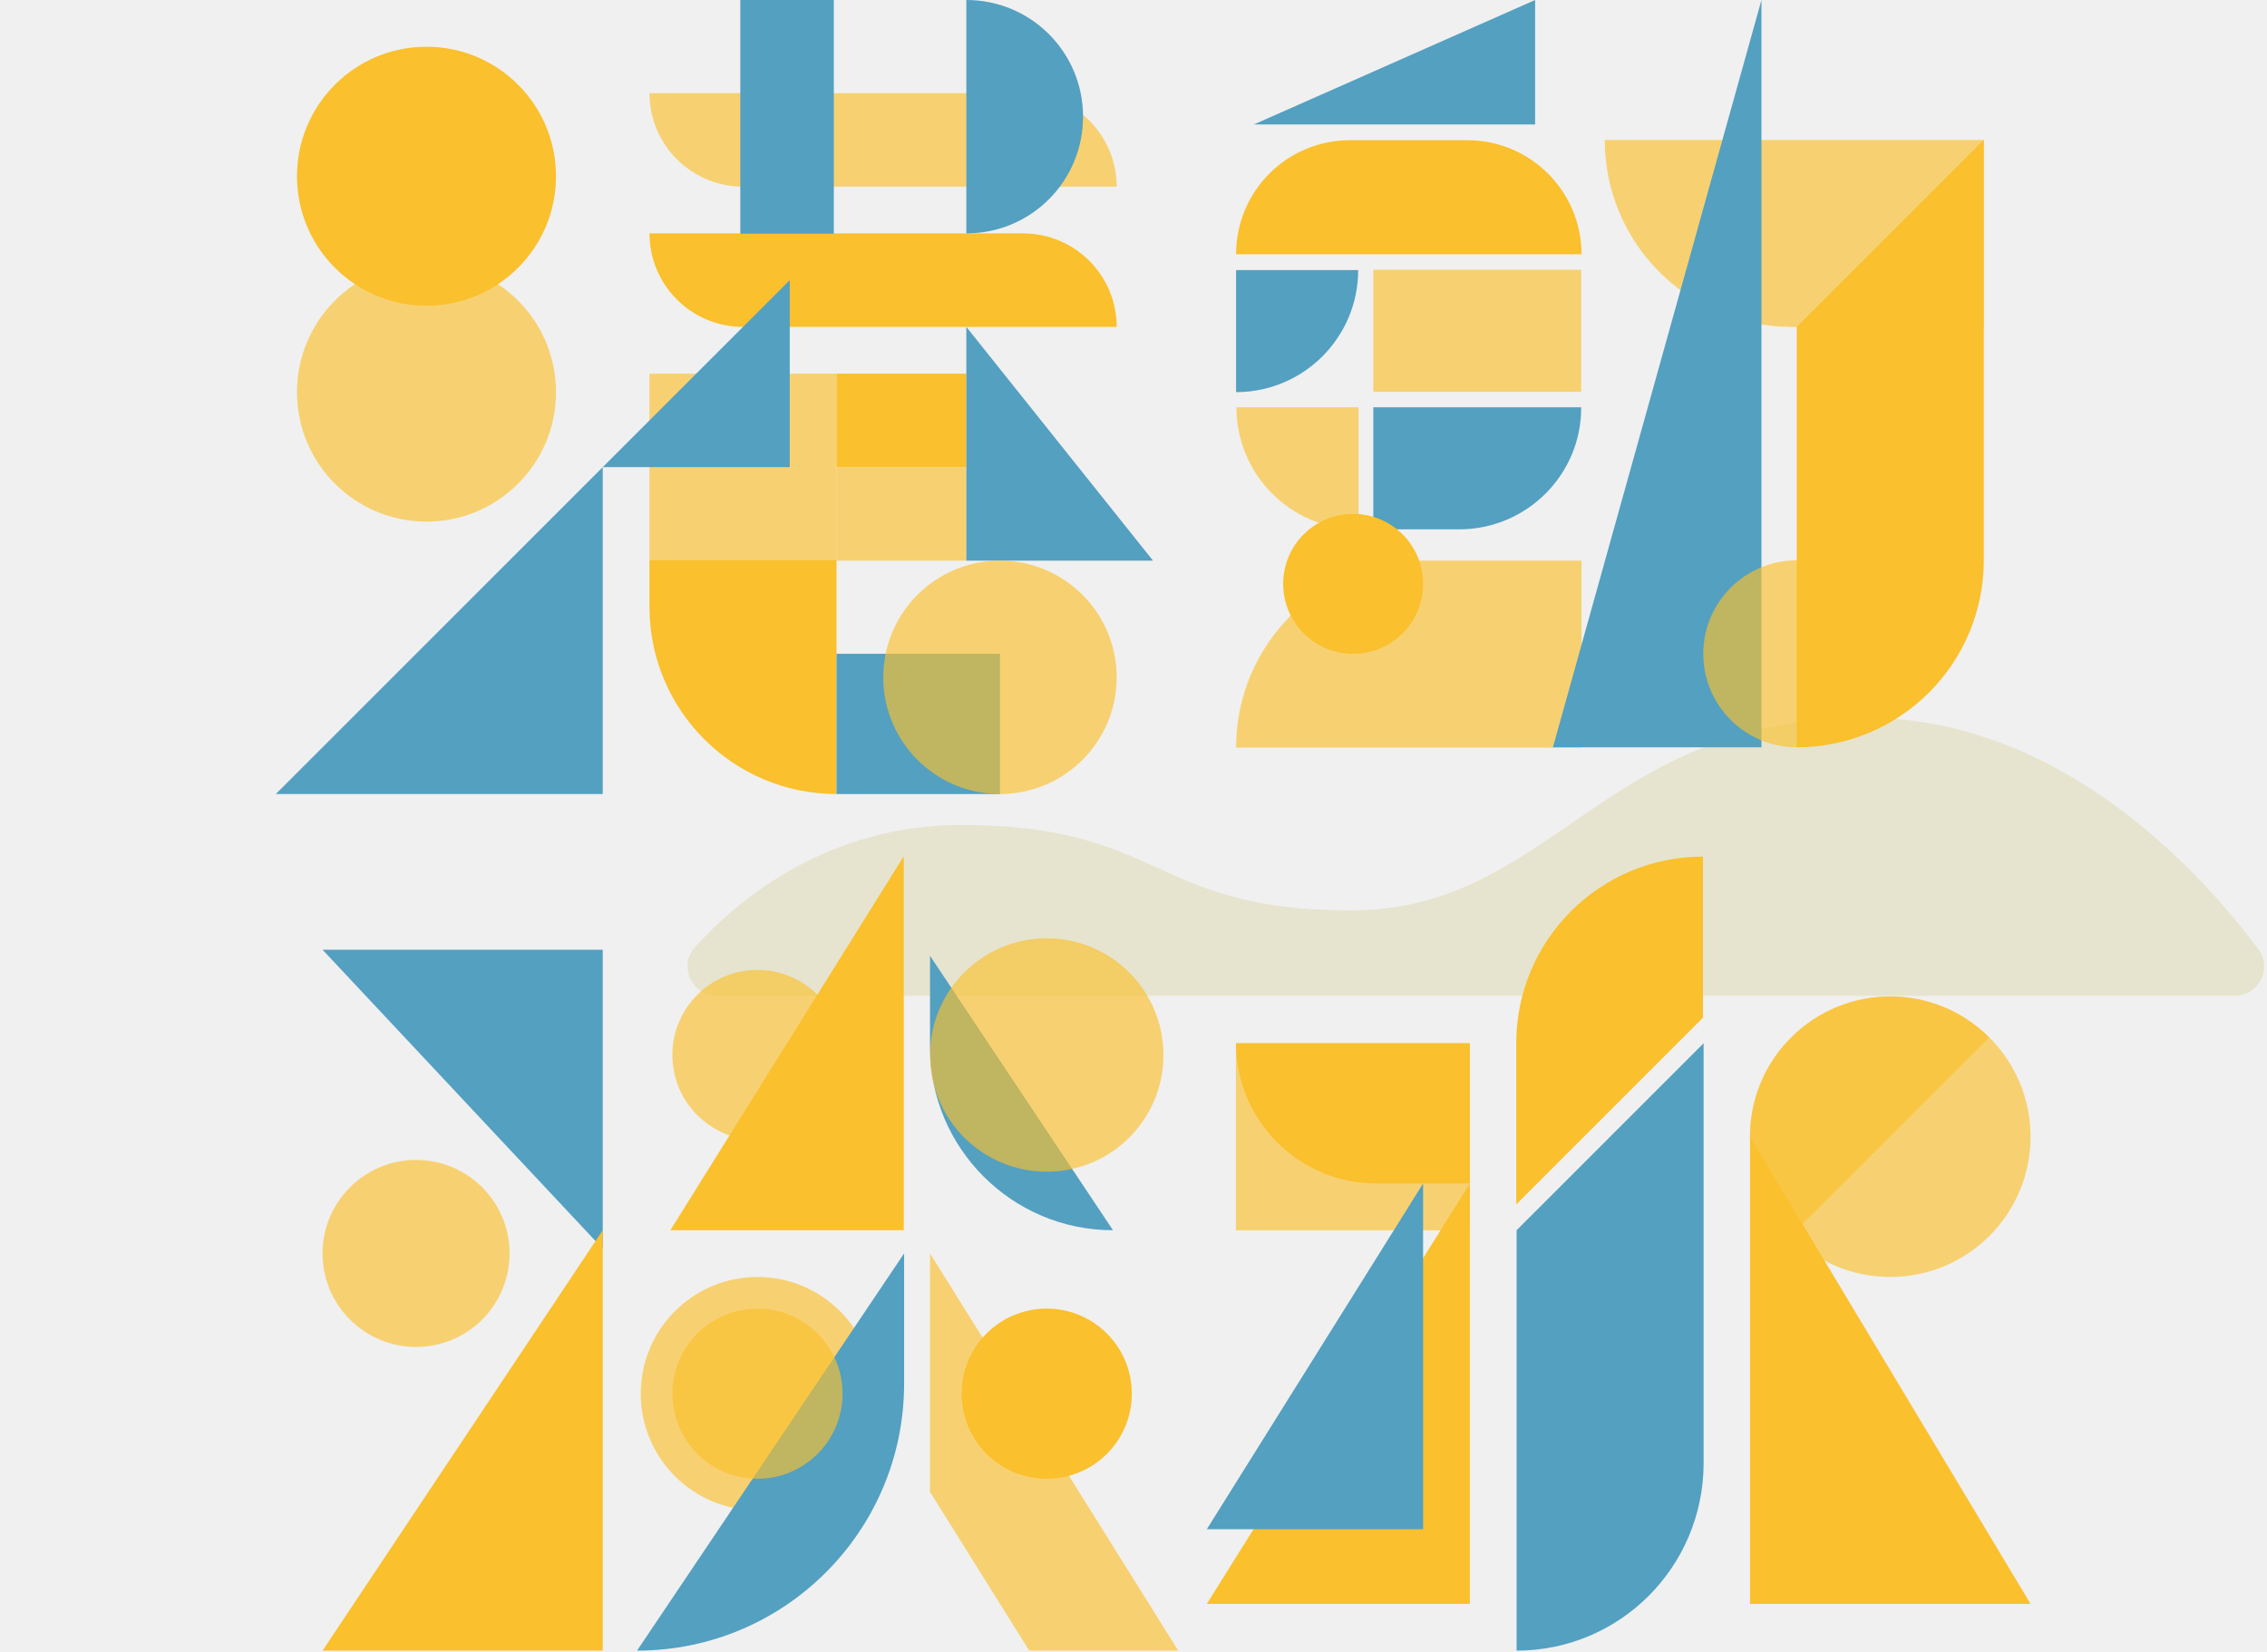
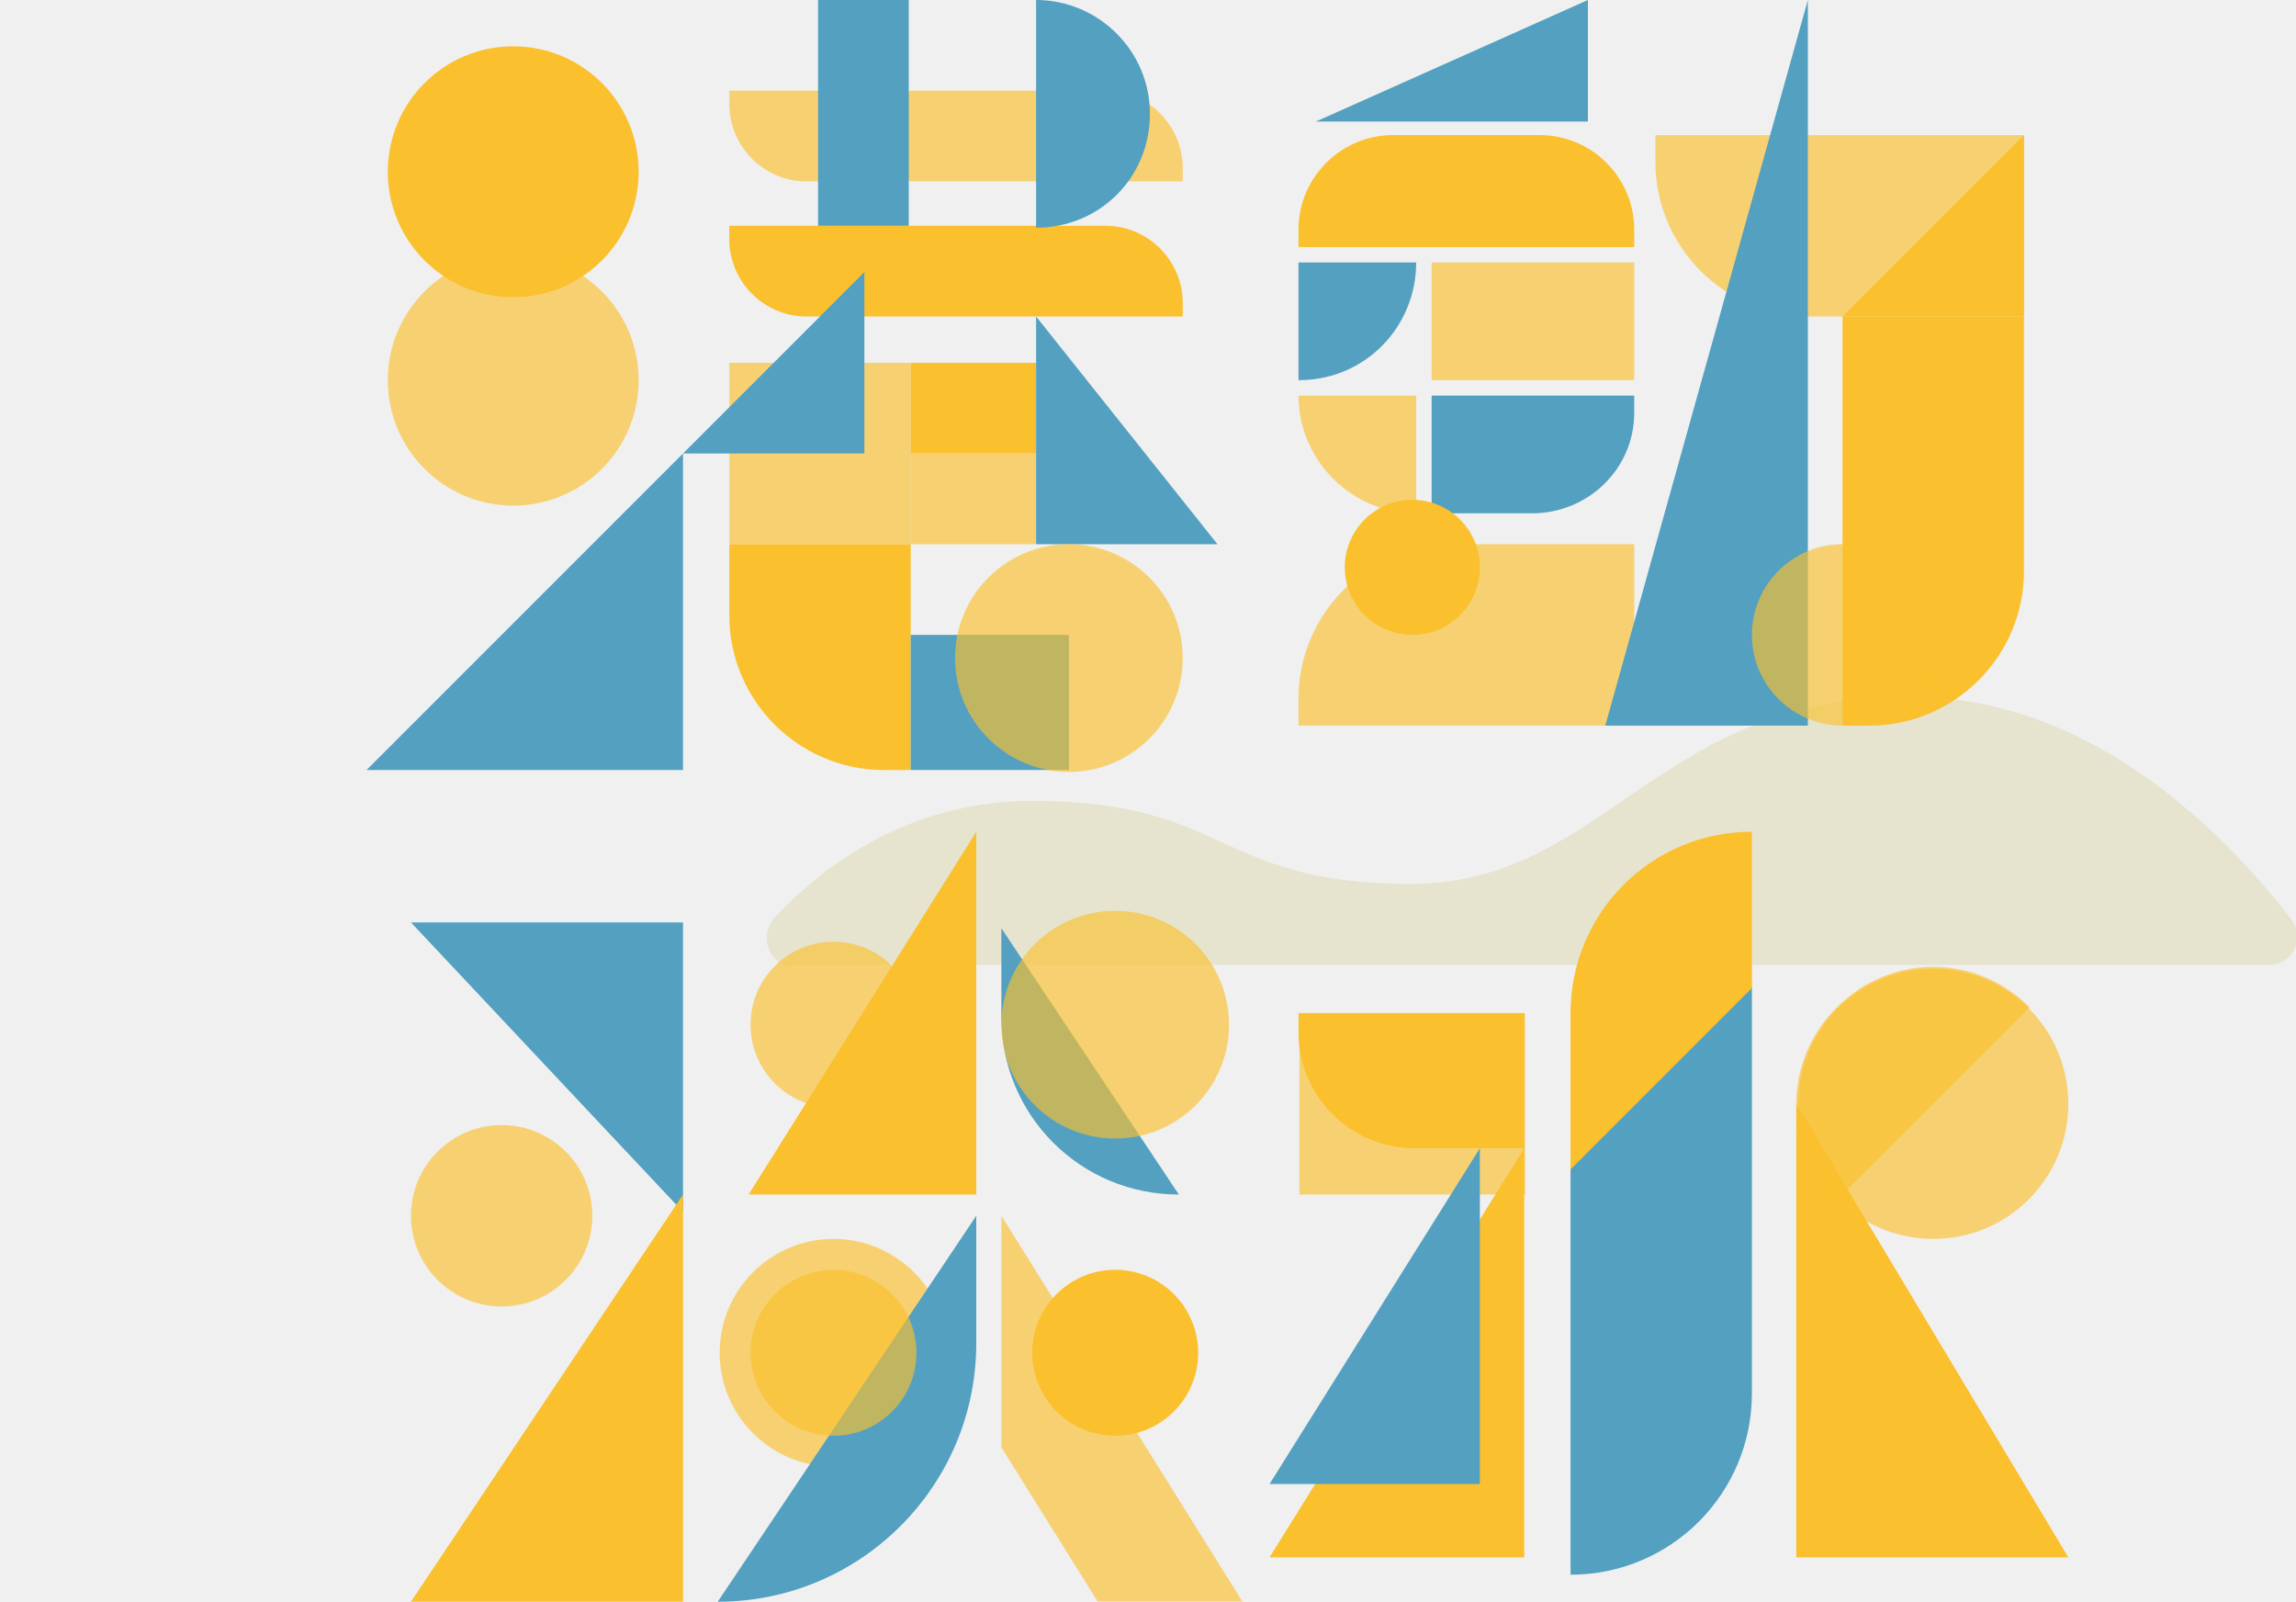
- <svg xmlns="http://www.w3.org/2000/svg" width="674" height="491" viewBox="0 0 674 491" fill="none">
-   <path d="M213.1 296C205.6 296 201.6 287.1 206.7 281.5C220.4 266.5 246.8 245.3 285.8 245.3C346.1 245.3 342.1 270.7 401.7 270.7C461.3 270.7 476.5 213.4 554.6 213.4C612.3 213.4 653.8 258.6 671.4 282.2C675.7 287.9 671.6 296.1 664.4 296.1H213.1V296Z" fill="#E6E4CF" />
-   <path d="M520.3 338V476.9H603.7L520.3 338Z" fill="#FAC02D" />
-   <path opacity="0.65" d="M589.8 97.2H532.7C502 97.2 477.1 72.3 477.1 41.6H589.8V97.2V97.2Z" fill="#FAC02D" />
-   <path d="M126.8 90.9C148.063 90.9 165.3 73.663 165.3 52.4C165.3 31.137 148.063 13.9 126.8 13.9C105.537 13.9 88.3 31.137 88.3 52.4C88.3 73.663 105.537 90.9 126.8 90.9Z" fill="#FAC02D" />
-   <path d="M534.2 222.2C564.9 222.2 589.8 197.3 589.8 166.6V97.1H534.2V222.2Z" fill="#FAC02D" />
-   <path d="M268.7 254.6V365.8H199.3L268.7 254.6Z" fill="#FAC02D" />
-   <path d="M179.2 371.3V282.4H95.9L179.2 371.3Z" fill="#53A0C1" />
-   <path d="M330.9 365.8C300.9 365.8 276.5 341.4 276.5 311.4V284.2L330.9 365.8Z" fill="#53A0C1" />
-   <path d="M248.7 236.1C218 236.1 193.1 211.2 193.1 180.5V166.6H248.7V236.1Z" fill="#FAC02D" />
-   <path opacity="0.65" d="M311.2 348.4C330.364 348.4 345.9 332.864 345.9 313.7C345.9 294.536 330.364 279 311.2 279C292.036 279 276.5 294.536 276.5 313.7C276.5 332.864 292.036 348.4 311.2 348.4Z" fill="#FAC02D" />
-   <path opacity="0.65" d="M225.2 449.1C244.364 449.1 259.9 433.564 259.9 414.4C259.9 395.236 244.364 379.7 225.2 379.7C206.036 379.7 190.5 395.236 190.5 414.4C190.5 433.564 206.036 449.1 225.2 449.1Z" fill="#FAC02D" />
-   <path opacity="0.65" d="M350.3 490.8L276.5 372.7V443.6L306 490.8H350.3Z" fill="#FAC02D" />
-   <path d="M189.4 490.8C233.2 490.8 268.8 455.3 268.8 411.4V372.7L189.4 490.8Z" fill="#53A0C1" />
-   <path opacity="0.65" d="M225.2 439.7C239.173 439.7 250.5 428.373 250.5 414.4C250.5 400.427 239.173 389.1 225.2 389.1C211.227 389.1 199.9 400.427 199.9 414.4C199.9 428.373 211.227 439.7 225.2 439.7Z" fill="#FAC02D" />
-   <path d="M311.2 439.7C325.173 439.7 336.5 428.373 336.5 414.4C336.5 400.427 325.173 389.1 311.2 389.1C297.227 389.1 285.9 400.427 285.9 414.4C285.9 428.373 297.227 439.7 311.2 439.7Z" fill="#FAC02D" />
-   <path opacity="0.65" d="M225.2 339C239.173 339 250.5 327.673 250.5 313.7C250.5 299.727 239.173 288.4 225.2 288.4C211.227 288.4 199.9 299.727 199.9 313.7C199.9 327.673 211.227 339 225.2 339Z" fill="#FAC02D" />
-   <path opacity="0.65" d="M562 379.7C585.03 379.7 603.7 361.03 603.7 338C603.7 314.97 585.03 296.3 562 296.3C538.969 296.3 520.3 314.97 520.3 338C520.3 361.03 538.969 379.7 562 379.7Z" fill="#FAC02D" />
-   <path opacity="0.65" d="M532.5 367.4C516.2 351.1 516.2 324.7 532.5 308.5C548.8 292.2 575.2 292.2 591.4 308.5" fill="#FAC02D" />
-   <path d="M193.1 69.4H304.2C319.5 69.4 332 81.8 332 97.2H220.9C205.6 97.2 193.1 84.8 193.1 69.4Z" fill="#FAC02D" />
-   <path opacity="0.65" d="M220.9 55.5H332C332 40.2 319.6 27.7 304.2 27.7H193.1C193.1 43.1 205.6 55.5 220.9 55.5Z" fill="#FAC02D" />
-   <path d="M367.5 75.6H470.2C470.2 56.9 455 41.7 436.3 41.7H401.5C382.7 41.6 367.5 56.8 367.5 75.6Z" fill="#FAC02D" />
-   <path d="M437 351.9V476.9H358.8L437 351.9Z" fill="#FAC02D" />
-   <path opacity="0.65" d="M436.938 365.824V310.224H367.438V365.824H436.938Z" fill="#FAC02D" />
-   <path d="M367.5 310.2H437V351.9H409.2C386.2 351.9 367.5 333.2 367.5 310.2Z" fill="#FAC02D" />
-   <path opacity="0.65" d="M248.7 111.1H193.1V166.7H248.7V111.1Z" fill="#FAC02D" />
-   <path d="M287.3 111.1H248.7V138.9H287.3V111.1Z" fill="#FAC02D" />
-   <path opacity="0.65" d="M287.3 138.9H248.7V166.7H287.3V138.9Z" fill="#FAC02D" />
-   <path d="M297.3 194.4H248.7V236.1H297.3V194.4Z" fill="#53A0C1" />
-   <path d="M234.8 83.3V138.9H179.2L234.8 83.3Z" fill="#53A0C1" />
-   <path d="M287.3 97.2V166.7H342.8L287.3 97.2Z" fill="#53A0C1" />
-   <path d="M179.2 138.9V236.1H82L179.2 138.9Z" fill="#53A0C1" />
-   <path opacity="0.65" d="M297.3 236.1C316.464 236.1 332 220.564 332 201.4C332 182.236 316.464 166.7 297.3 166.7C278.136 166.7 262.6 182.236 262.6 201.4C262.6 220.564 278.136 236.1 297.3 236.1Z" fill="#FAC02D" />
-   <path d="M456.4 0L372.8 37H456.4V0Z" fill="#53A0C1" />
-   <path opacity="0.65" d="M126.8 155.1C148.063 155.1 165.3 137.863 165.3 116.6C165.3 95.337 148.063 78.1 126.8 78.1C105.537 78.1 88.3 95.337 88.3 116.6C88.3 137.863 105.537 155.1 126.8 155.1Z" fill="#FAC02D" />
-   <path opacity="0.65" d="M470.2 166.7H423.1C392.4 166.7 367.5 191.6 367.5 222.3H470.2V166.7V166.7Z" fill="#FAC02D" />
-   <path d="M523.7 0V222.2H461.7L523.7 0Z" fill="#53A0C1" />
-   <path d="M179.2 365.8V490.8H95.9L179.2 365.8Z" fill="#FAC02D" />
-   <path opacity="0.65" d="M123.7 400.5C139.053 400.5 151.5 388.054 151.5 372.7C151.5 357.347 139.053 344.9 123.7 344.9C108.346 344.9 95.9 357.347 95.9 372.7C95.9 388.054 108.346 400.5 123.7 400.5Z" fill="#FAC02D" />
-   <path d="M450.9 490.8V365.8L506.5 310.2V435.2C506.4 465.9 481.6 490.8 450.9 490.8Z" fill="#53A0C1" />
-   <path d="M506.4 302.5L450.8 358.1V310.2C450.8 279.5 475.7 254.7 506.3 254.7V302.5H506.4Z" fill="#FAC02D" />
-   <path opacity="0.65" d="M534.2 222.2C549.553 222.2 562 209.753 562 194.4C562 179.046 549.553 166.6 534.2 166.6C518.846 166.6 506.4 179.046 506.4 194.4C506.4 209.753 518.846 222.2 534.2 222.2Z" fill="#FAC02D" />
-   <path d="M589.8 41.6V97.2H534.2L589.8 41.6Z" fill="#FAC02D" />
-   <path d="M423.1 351.9V454.7H358.8L423.1 351.9Z" fill="#53A0C1" />
-   <path d="M247.9 0H220.1V69.5H247.9V0Z" fill="#53A0C1" />
-   <path d="M287.3 0C306.5 0 322 15.5 322 34.7C322 53.9 306.5 69.4 287.3 69.4V0Z" fill="#53A0C1" />
-   <path opacity="0.65" d="M470.1 80.2H408.3V116.5H470.1V80.2Z" fill="#FAC02D" />
-   <path d="M433.8 157.4H408.3V121.1H470.1C470.2 141.1 453.9 157.4 433.8 157.4Z" fill="#53A0C1" />
-   <path d="M367.5 116.6V80.3H403.8C403.8 100.1 387.9 116.3 368 116.6H367.5Z" fill="#53A0C1" />
-   <path opacity="0.65" d="M403.9 157.4C383.8 157.4 367.6 141.1 367.6 121.1H403.9V157.4Z" fill="#FAC02D" />
-   <path d="M402.3 194.4C413.788 194.4 423.1 185.088 423.1 173.6C423.1 162.113 413.788 152.8 402.3 152.8C390.813 152.8 381.5 162.113 381.5 173.6C381.5 185.088 390.813 194.4 402.3 194.4Z" fill="#FAC02D" />
+ <svg xmlns="http://www.w3.org/2000/svg" width="119" height="83" viewBox="0 0 119 83" fill="none">
+   <g clip-path="url(#clip0_324_7810)">
+     <path d="M41.2 50.1C39.9 50.1 39.3 48.6 40.1 47.6C42.4 45.1 46.9 41.5 53.5 41.5C63.7 41.5 63 45.8 73.1 45.8C83.2 45.8 85.8 36.1 99 36.1C108.8 36.1 115.8 43.8 118.8 47.7C119.5 48.7 118.8 50 117.6 50H41.2V50.1Z" fill="#E6E4CF" />
+     <path d="M93.1 57.2V80.7H107.2L93.1 57.2Z" fill="#FAC02D" />
+     <path opacity="0.65" d="M104.9 16.4H93.8C89.4 16.4 85.8 12.8 85.8 8.4V7H104.9V16.4Z" fill="#FAC02D" />
+     <path d="M26.6 15.4C30.19 15.4 33.1 12.49 33.1 8.9C33.1 5.31 30.19 2.4 26.6 2.4C23.01 2.4 20.1 5.31 20.1 8.9C20.1 12.49 23.01 15.4 26.6 15.4Z" fill="#FAC02D" />
+     <path d="M95.5 37.6H96.9C101.3 37.6 104.9 34 104.9 29.6V16.4H95.5V37.6Z" fill="#FAC02D" />
+     <path d="M50.6 43.1V61.9H38.8L50.6 43.1Z" fill="#FAC02D" />
+     <path d="M35.4 62.8V47.8H21.3L35.4 62.8Z" fill="#53A0C1" />
+     <path d="M61.1 61.9C56 61.9 51.9 57.8 51.9 52.7V48.1L61.1 61.9Z" fill="#53A0C1" />
+     <path d="M47.2 39.9H45.8C41.4 39.9 37.8 36.3 37.8 31.9V28.2H47.2V39.9V39.9Z" fill="#FAC02D" />
+     <path opacity="0.65" d="M57.8 59C61.058 59 63.7 56.358 63.7 53.1C63.7 49.842 61.058 47.2 57.8 47.2C54.541 47.2 51.9 49.842 51.9 53.1C51.9 56.358 54.541 59 57.8 59Z" fill="#FAC02D" />
+     <path opacity="0.65" d="M43.2 76C46.458 76 49.1 73.358 49.1 70.1C49.1 66.841 46.458 64.2 43.2 64.2C39.941 64.2 37.3 66.841 37.3 70.1C37.3 73.358 39.941 76 43.2 76Z" fill="#FAC02D" />
+     <path opacity="0.65" d="M64.4 83L51.9 63V75L56.9 83H64.4Z" fill="#FAC02D" />
+     <path d="M37.2 83C44.6 83 50.6 77 50.6 69.6V63L37.2 83Z" fill="#53A0C1" />
+     <path opacity="0.65" d="M43.2 74.4C45.575 74.4 47.5 72.475 47.5 70.1C47.5 67.725 45.575 65.8 43.2 65.8C40.825 65.8 38.9 67.725 38.9 70.1C38.9 72.475 40.825 74.4 43.2 74.4Z" fill="#FAC02D" />
+     <path d="M57.8 74.4C60.175 74.4 62.1 72.475 62.1 70.1C62.1 67.725 60.175 65.8 57.8 65.8C55.425 65.8 53.5 67.725 53.5 70.1C53.5 72.475 55.425 74.4 57.8 74.4Z" fill="#FAC02D" />
+     <path opacity="0.65" d="M43.2 57.4C45.575 57.4 47.5 55.475 47.5 53.1C47.5 50.725 45.575 48.8 43.2 48.8C40.825 48.8 38.9 50.725 38.9 53.1C38.9 55.475 40.825 57.4 43.2 57.4Z" fill="#FAC02D" />
+     <path opacity="0.65" d="M100.2 64.2C104.066 64.2 107.2 61.066 107.2 57.2C107.2 53.334 104.066 50.2 100.2 50.2C96.334 50.2 93.2 53.334 93.2 57.2C93.2 61.066 96.334 64.2 100.2 64.2Z" fill="#FAC02D" />
+     <path opacity="0.65" d="M95.2 62.2C92.4 59.4 92.4 55 95.2 52.2C98 49.4 102.4 49.4 105.2 52.2" fill="#FAC02D" />
+     <path d="M37.8 11.7H57.3C59.5 11.7 61.3 13.5 61.3 15.7V16.4H41.8C39.6 16.4 37.8 14.6 37.8 12.4V11.7Z" fill="#FAC02D" />
+     <path opacity="0.65" d="M41.8 9.4H61.3V8.7C61.3 6.5 59.5 4.7 57.3 4.7H37.8V5.4C37.8 7.6 39.6 9.4 41.8 9.4Z" fill="#FAC02D" />
+     <path d="M67.3 12.8H84.7V11.9C84.7 9.2 82.5 7 79.8 7H72.2C69.5 7 67.3 9.2 67.3 11.9V12.8V12.8Z" fill="#FAC02D" />
+     <path d="M79 59.5V80.7H65.8L79 59.5Z" fill="#FAC02D" />
+     <path opacity="0.65" d="M79.048 61.902V52.502H67.348V61.902H79.048Z" fill="#FAC02D" />
+     <path d="M67.3 52.5H79V59.5H73.3C70 59.5 67.3 56.8 67.3 53.5V52.5Z" fill="#FAC02D" />
+     <path opacity="0.65" d="M47.2 18.8H37.8V28.2H47.2V18.8Z" fill="#FAC02D" />
+     <path d="M53.7 18.8H47.2V23.5H53.7V18.8Z" fill="#FAC02D" />
+     <path opacity="0.65" d="M53.7 23.5H47.2V28.2H53.7V23.5Z" fill="#FAC02D" />
+     <path d="M55.4 32.9H47.2V39.9H55.4V32.9Z" fill="#53A0C1" />
+     <path d="M44.8 14.1V23.5H35.4L44.8 14.1Z" fill="#53A0C1" />
+     <path d="M53.7 16.4V28.2H63.1L53.7 16.4Z" fill="#53A0C1" />
+     <path d="M35.4 23.5V39.9H19L35.4 23.5Z" fill="#53A0C1" />
+     <path opacity="0.65" d="M55.4 40C58.658 40 61.3 37.358 61.3 34.1C61.3 30.841 58.658 28.2 55.4 28.2C52.142 28.2 49.5 30.841 49.5 34.1C49.5 37.358 52.142 40 55.4 40Z" fill="#FAC02D" />
+     <path d="M82.3 0L68.2 6.3H82.3V0Z" fill="#53A0C1" />
+     <path opacity="0.65" d="M26.6 26.2C30.19 26.2 33.1 23.29 33.1 19.7C33.1 16.11 30.19 13.2 26.6 13.2C23.01 13.2 20.1 16.11 20.1 19.7C20.1 23.29 23.01 26.2 26.6 26.2Z" fill="#FAC02D" />
+     <path opacity="0.65" d="M84.7 28.2H75.3C70.9 28.2 67.3 31.8 67.3 36.2V37.6H84.7V28.2Z" fill="#FAC02D" />
+     <path d="M93.7 0V37.6H83.2L93.7 0Z" fill="#53A0C1" />
+     <path d="M35.4 61.9V83H21.3L35.4 61.9Z" fill="#FAC02D" />
+     <path opacity="0.65" d="M26 67.7C28.596 67.7 30.7 65.596 30.7 63C30.7 60.404 28.596 58.3 26 58.3C23.404 58.3 21.3 60.404 21.3 63C21.3 65.596 23.404 67.7 26 67.7Z" fill="#FAC02D" />
+     <path d="M81.4 81.6V60.5L90.8 51.1V72.2C90.8 77.4 86.6 81.6 81.4 81.6Z" fill="#53A0C1" />
+     <path d="M90.8 51.2L81.4 60.6V52.5C81.4 47.3 85.6 43.1 90.8 43.1V51.2Z" fill="#FAC02D" />
+     <path opacity="0.65" d="M95.5 37.6C98.096 37.6 100.2 35.496 100.2 32.9C100.2 30.304 98.096 28.2 95.5 28.2C92.904 28.2 90.8 30.304 90.8 32.9C90.8 35.496 92.904 37.6 95.5 37.6Z" fill="#FAC02D" />
+     <path d="M104.9 7V16.4H95.5L104.9 7Z" fill="#FAC02D" />
+     <path d="M76.7 59.5V76.9H65.8L76.7 59.5Z" fill="#53A0C1" />
+     <path d="M47.1 0H42.4V11.7H47.1V0Z" fill="#53A0C1" />
+     <path d="M53.7 0C56.9 0 59.6 2.6 59.6 5.9C59.6 9.2 57 11.8 53.7 11.8V0Z" fill="#53A0C1" />
+     <path opacity="0.65" d="M84.7 13.6H74.2V19.7H84.7V13.6Z" fill="#FAC02D" />
+     <path d="M79.4 26.6H74.2V20.5H84.7V21.4C84.7 24.3 82.3 26.6 79.4 26.6Z" fill="#53A0C1" />
+     <path d="M67.3 19.7V13.6H73.4C73.4 16.9 70.8 19.7 67.3 19.7Z" fill="#53A0C1" />
+     <path opacity="0.65" d="M73.4 26.6C70 26.6 67.3 23.8 67.3 20.5H73.4V26.6Z" fill="#FAC02D" />
+     <path d="M73.2 32.9C75.133 32.9 76.7 31.333 76.7 29.4C76.7 27.467 75.133 25.9 73.2 25.9C71.267 25.9 69.7 27.467 69.7 29.4C69.7 31.333 71.267 32.9 73.2 32.9Z" fill="#FAC02D" />
+   </g>
+   <defs>
+     <clipPath id="clip0_324_7810">
+       <rect width="119" height="83" fill="white" />
+     </clipPath>
+   </defs>
</svg>
